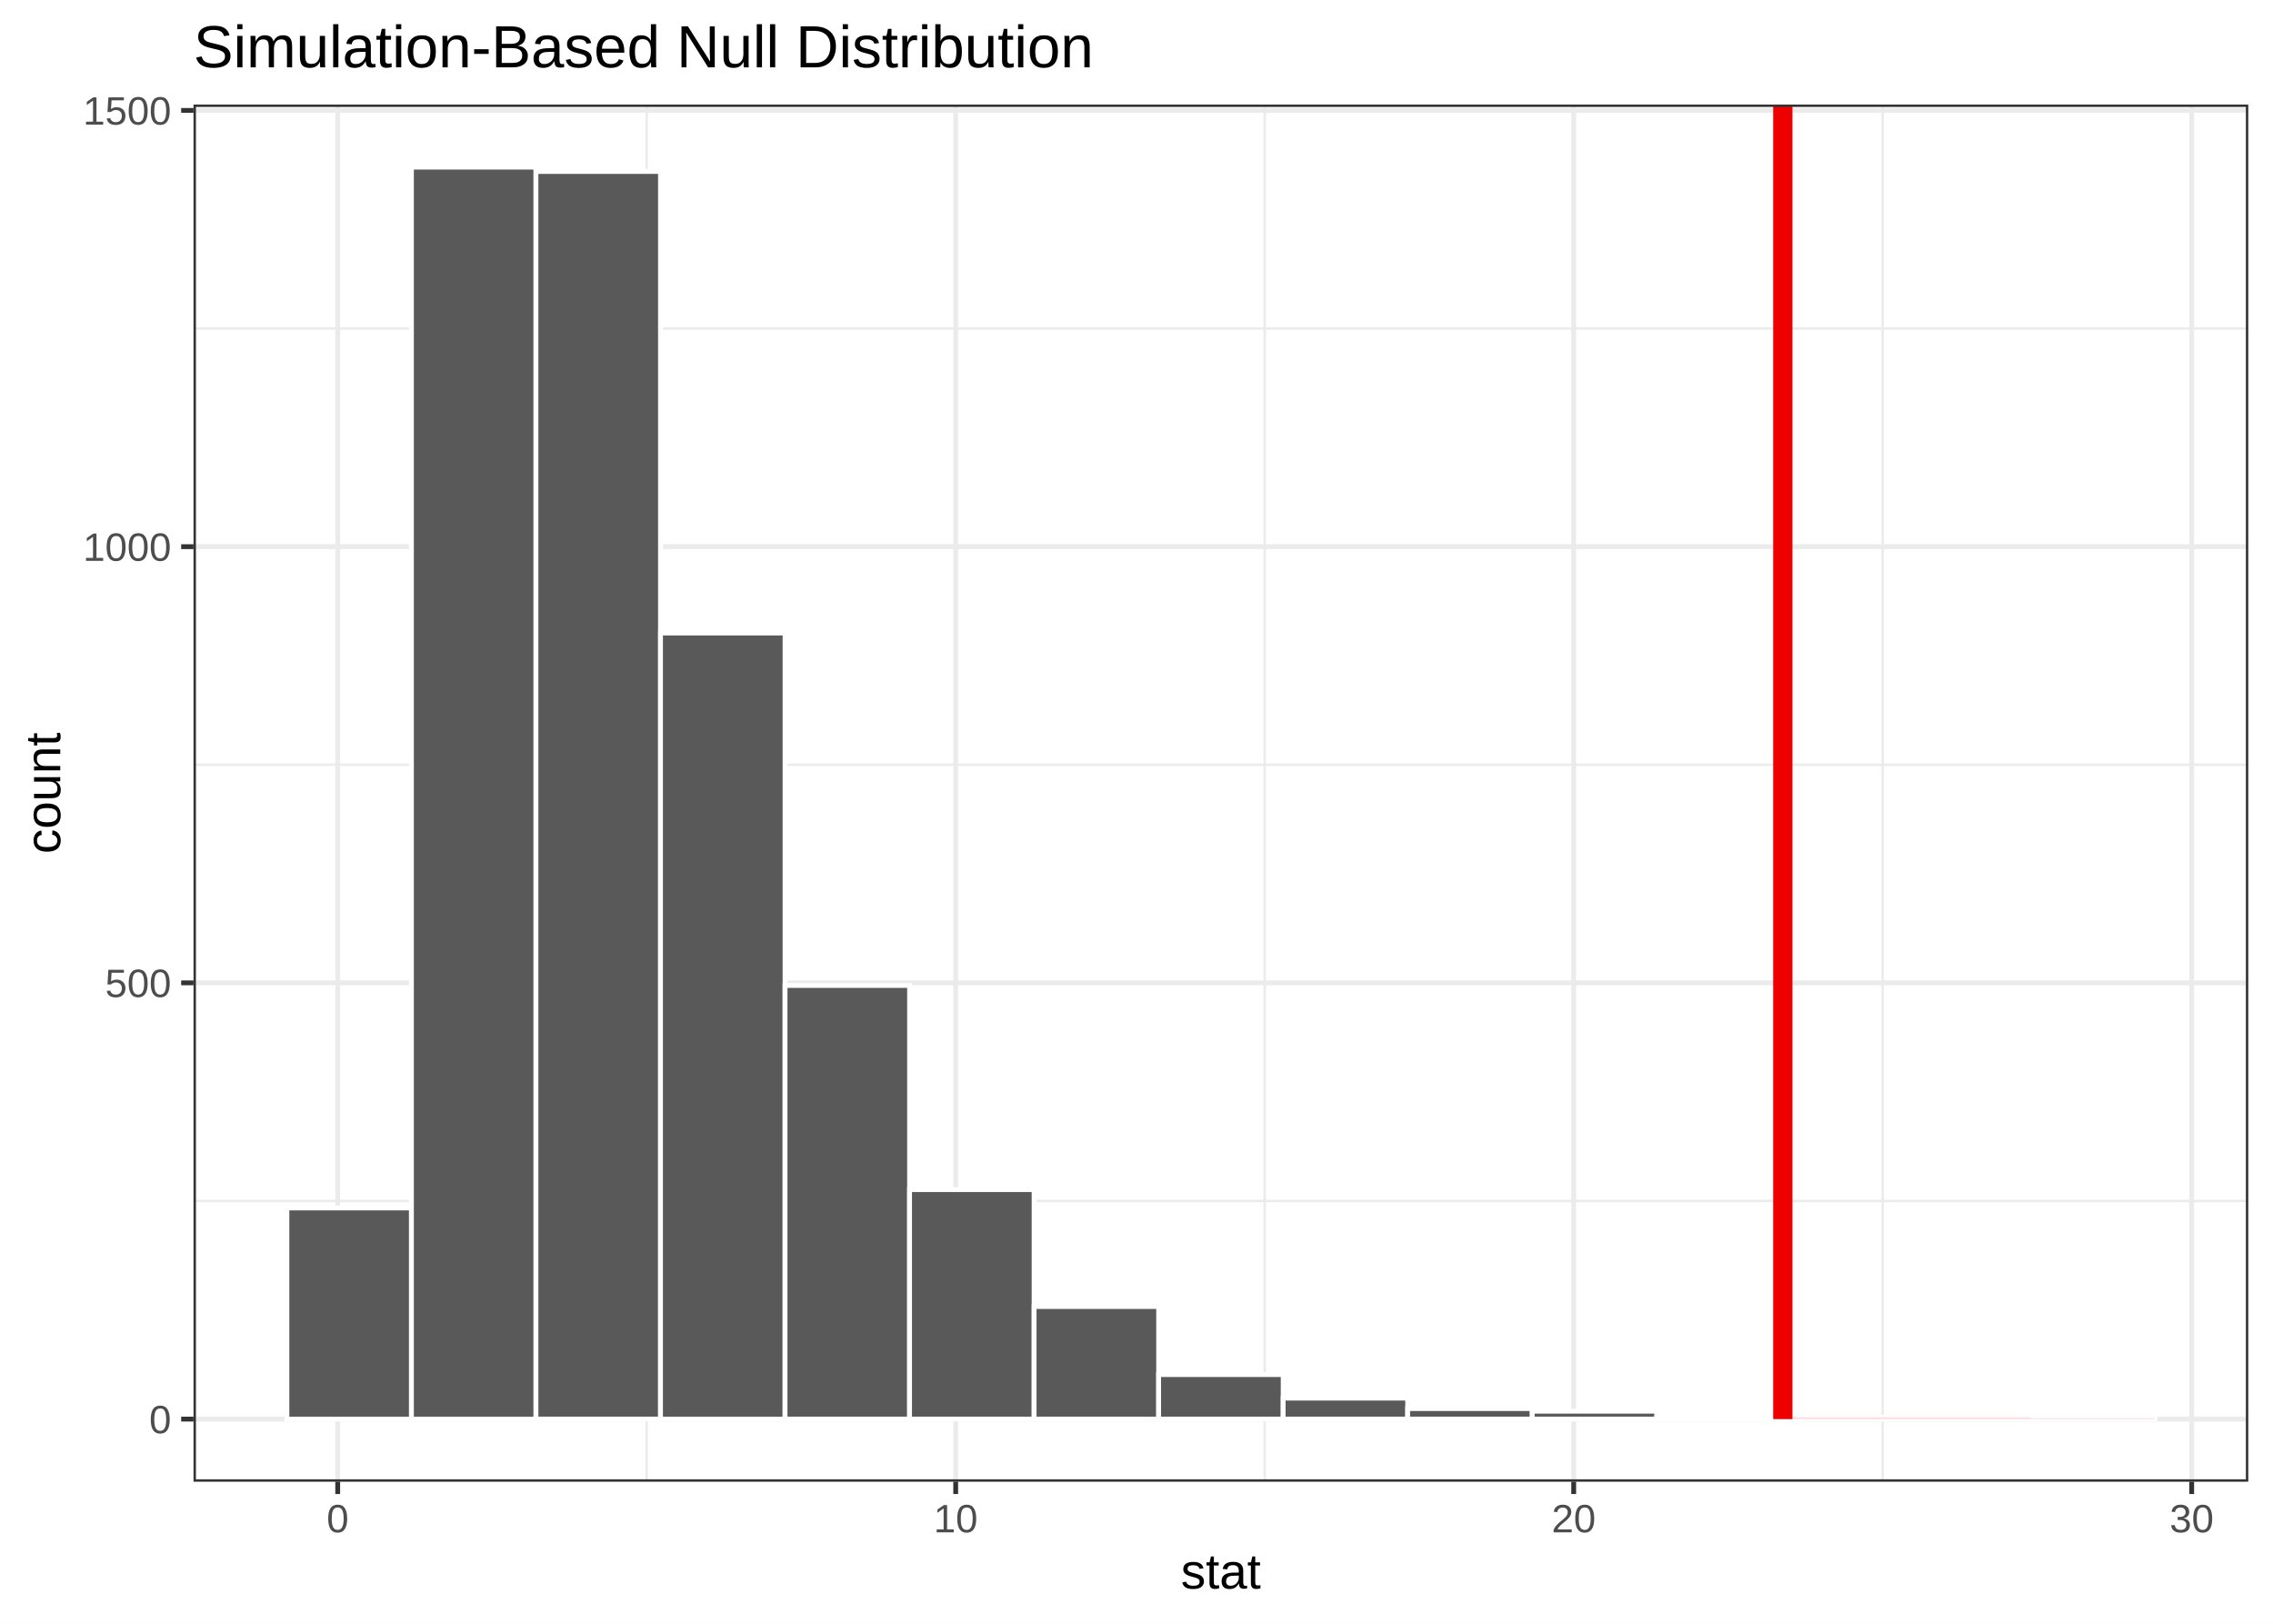
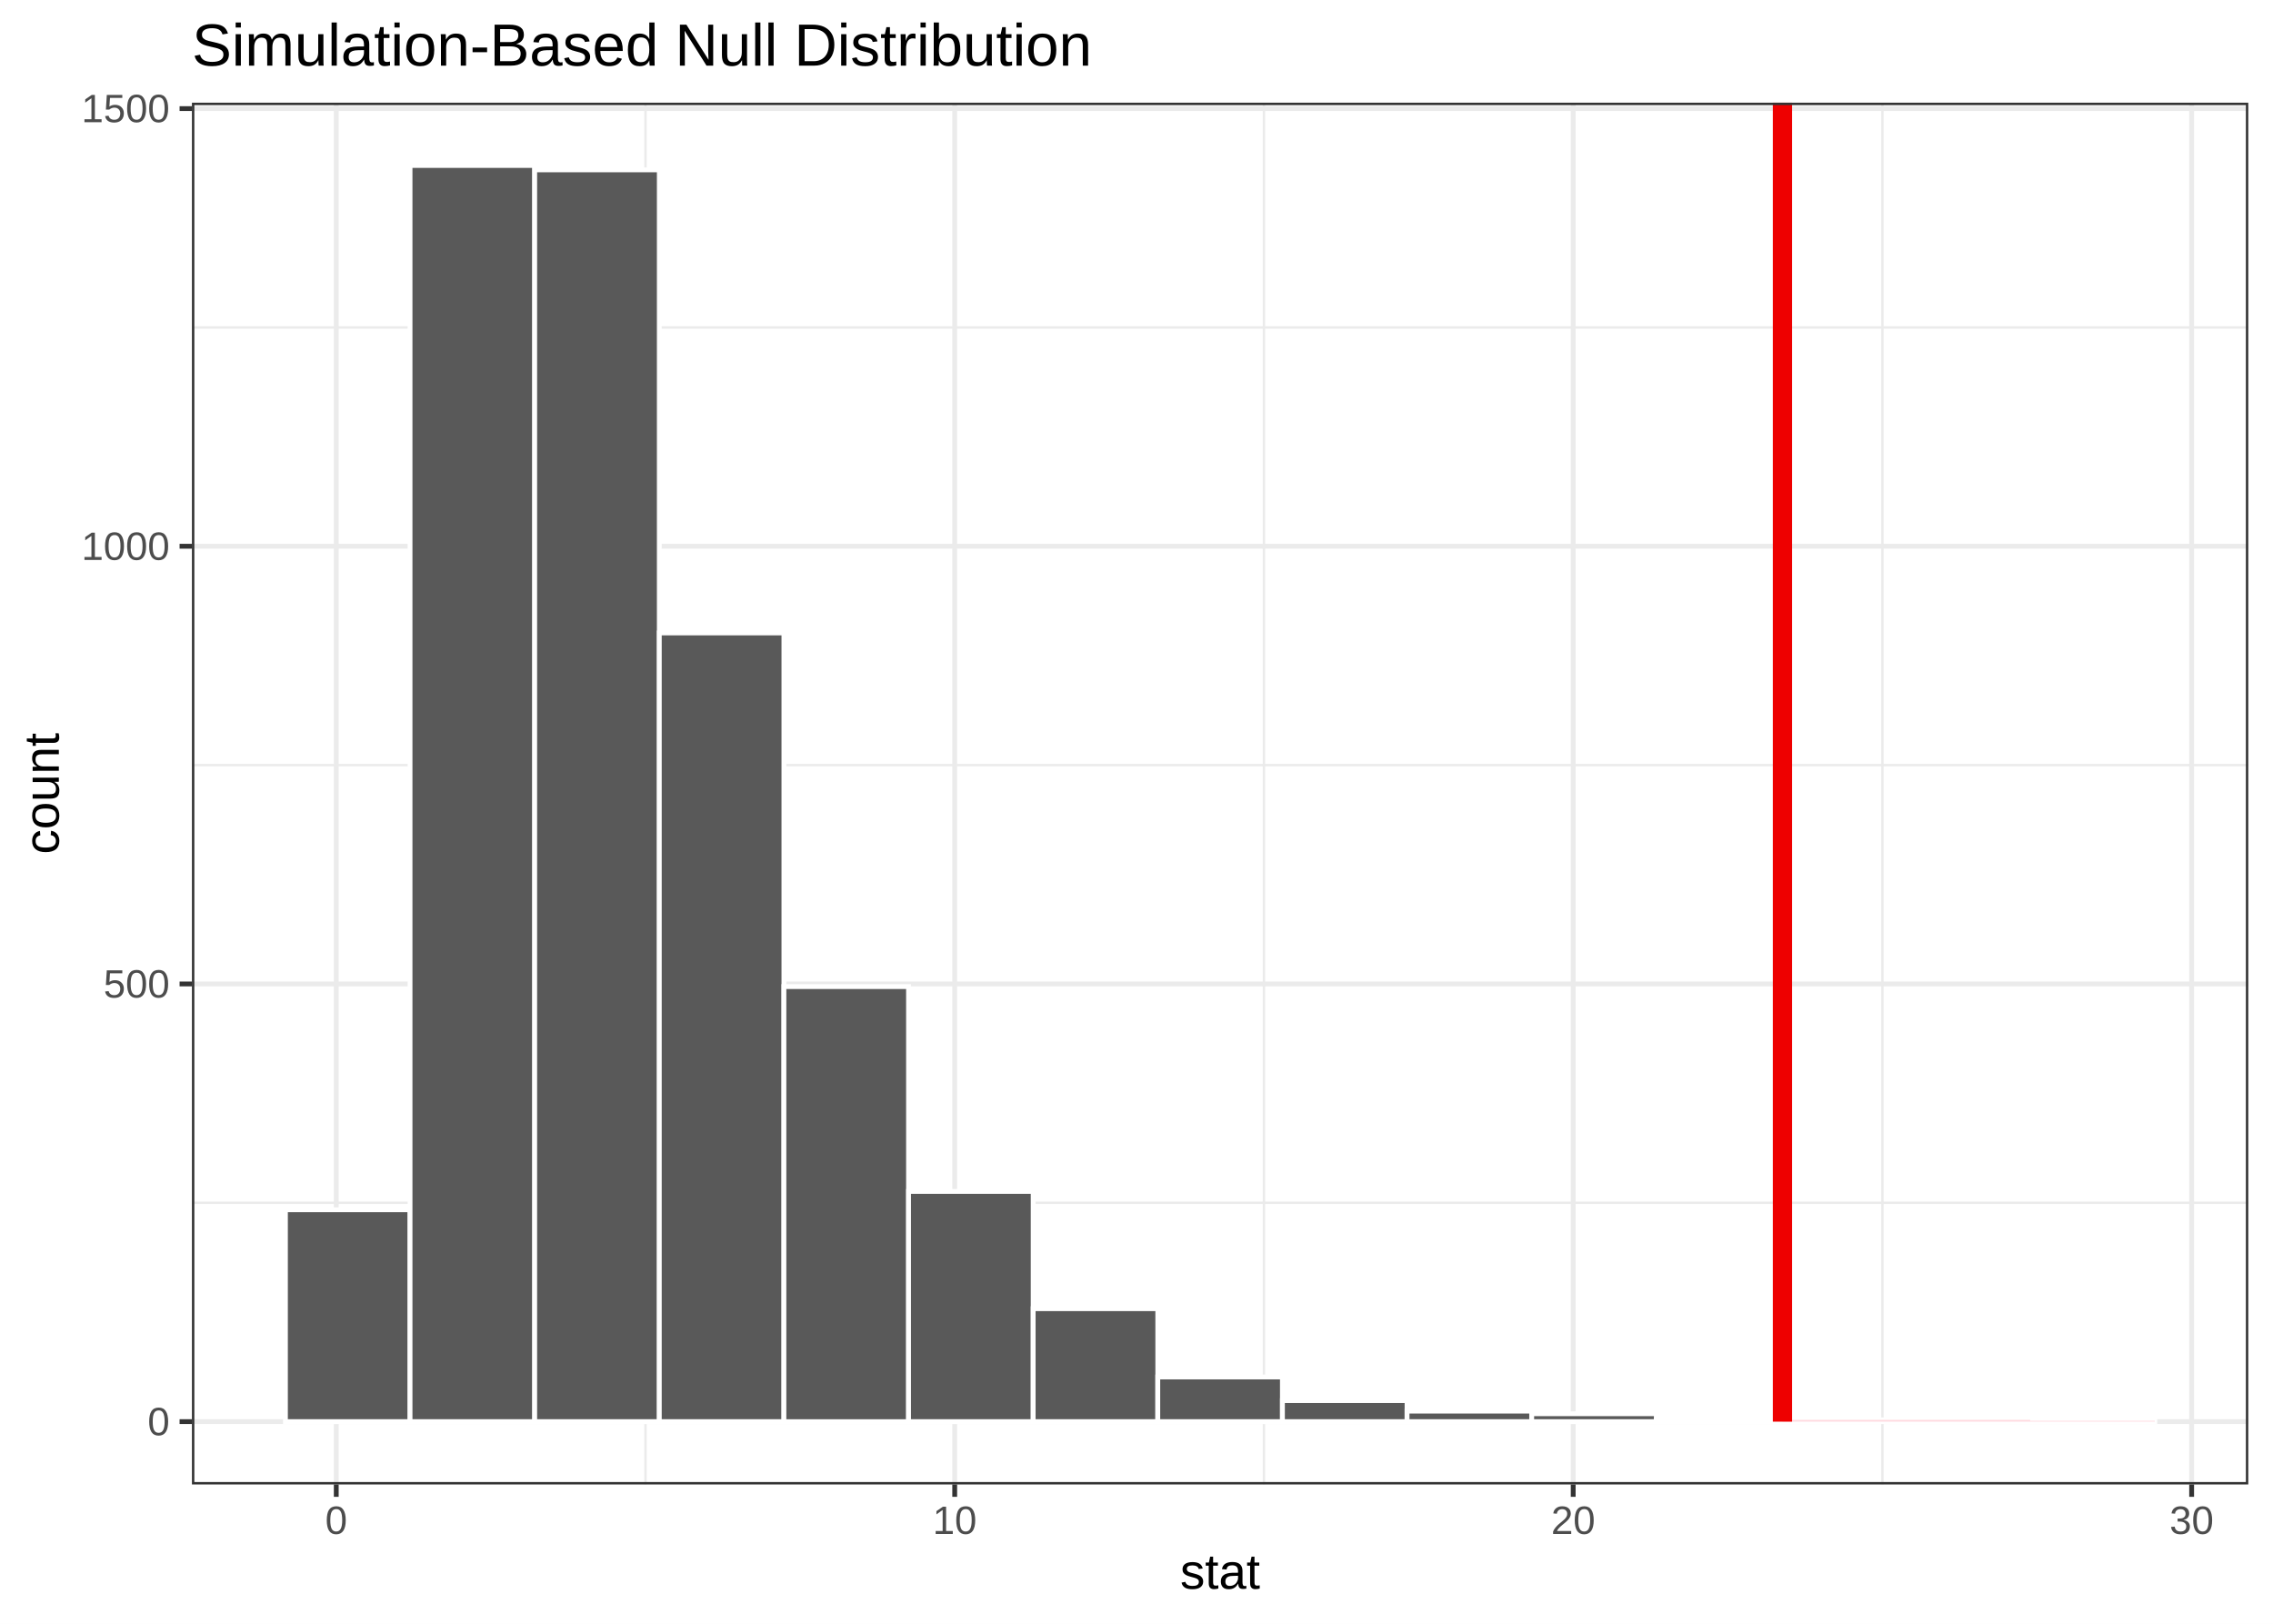
<svg xmlns="http://www.w3.org/2000/svg" width="504.00pt" height="360.00pt" viewBox="0 0 504.00 360.00">
  <g class="svglite">
    <defs>
      <style type="text/css">
    .svglite line, .svglite polyline, .svglite polygon, .svglite path, .svglite rect, .svglite circle {
      fill: none;
      stroke: #000000;
      stroke-linecap: round;
      stroke-linejoin: round;
      stroke-miterlimit: 10.00;
    }
    .svglite text {
      white-space: pre;
    }
    .svglite g.glyphgroup path {
      fill: inherit;
      stroke: none;
    }
  </style>
    </defs>
    <rect width="100%" height="100%" style="stroke: none; fill: none;" />
    <defs>
      <clipPath id="cpMC4wMHw1MDQuMDB8MC4wMHwzNjAuMDA=">
        <rect x="0.00" y="0.00" width="504.00" height="360.00" />
      </clipPath>
    </defs>
    <g clip-path="url(#cpMC4wMHw1MDQuMDB8MC4wMHwzNjAuMDA=)">
      <rect x="0.00" y="0.00" width="504.00" height="360.00" style="stroke-width: 1.07; stroke: #FFFFFF; fill: #FFFFFF;" />
    </g>
    <defs>
-       <clipPath id="cpNDIuOTF8NDk4LjUyfDIzLjE4fDMyOC41MA==">
-         <rect x="42.91" y="23.18" width="455.61" height="305.33" />
+       <clipPath id="cpNDIuNTZ8NDk4LjUyfDIyLjc3fDMyOS4xMg==">
+         <rect x="42.56" y="22.77" width="455.96" height="306.35" />
      </clipPath>
    </defs>
-     <g clip-path="url(#cpNDIuOTF8NDk4LjUyfDIzLjE4fDMyOC41MA==)">
-       <rect x="42.91" y="23.18" width="455.61" height="305.33" style="stroke-width: 1.07; stroke: none; fill: #FFFFFF;" />
-       <polyline points="42.91,266.27 498.52,266.27 " style="stroke-width: 0.53; stroke: #EBEBEB; stroke-linecap: butt;" />
-       <polyline points="42.91,169.55 498.52,169.55 " style="stroke-width: 0.53; stroke: #EBEBEB; stroke-linecap: butt;" />
-       <polyline points="42.91,72.84 498.52,72.84 " style="stroke-width: 0.53; stroke: #EBEBEB; stroke-linecap: butt;" />
-       <polyline points="143.40,328.50 143.40,23.18 " style="stroke-width: 0.53; stroke: #EBEBEB; stroke-linecap: butt;" />
-       <polyline points="280.43,328.50 280.43,23.18 " style="stroke-width: 0.53; stroke: #EBEBEB; stroke-linecap: butt;" />
-       <polyline points="417.46,328.50 417.46,23.18 " style="stroke-width: 0.53; stroke: #EBEBEB; stroke-linecap: butt;" />
-       <polyline points="42.91,314.63 498.52,314.63 " style="stroke-width: 1.07; stroke: #EBEBEB; stroke-linecap: butt;" />
-       <polyline points="42.91,217.91 498.52,217.91 " style="stroke-width: 1.07; stroke: #EBEBEB; stroke-linecap: butt;" />
-       <polyline points="42.91,121.20 498.52,121.20 " style="stroke-width: 1.07; stroke: #EBEBEB; stroke-linecap: butt;" />
-       <polyline points="42.91,24.48 498.52,24.48 " style="stroke-width: 1.07; stroke: #EBEBEB; stroke-linecap: butt;" />
-       <polyline points="74.88,328.50 74.88,23.18 " style="stroke-width: 1.07; stroke: #EBEBEB; stroke-linecap: butt;" />
-       <polyline points="211.91,328.50 211.91,23.18 " style="stroke-width: 1.07; stroke: #EBEBEB; stroke-linecap: butt;" />
-       <polyline points="348.94,328.50 348.94,23.18 " style="stroke-width: 1.07; stroke: #EBEBEB; stroke-linecap: butt;" />
-       <polyline points="485.97,328.50 485.97,23.18 " style="stroke-width: 1.07; stroke: #EBEBEB; stroke-linecap: butt;" />
-       <rect x="63.62" y="267.82" width="27.61" height="46.81" style="stroke-width: 1.07; stroke: #FFFFFF; stroke-linecap: butt; stroke-linejoin: miter; fill: #595959;" />
-       <rect x="91.23" y="37.06" width="27.61" height="277.57" style="stroke-width: 1.07; stroke: #FFFFFF; stroke-linecap: butt; stroke-linejoin: miter; fill: #595959;" />
-       <rect x="118.84" y="38.02" width="27.61" height="276.60" style="stroke-width: 1.07; stroke: #FFFFFF; stroke-linecap: butt; stroke-linejoin: miter; fill: #595959;" />
-       <rect x="146.46" y="140.35" width="27.61" height="174.28" style="stroke-width: 1.07; stroke: #FFFFFF; stroke-linecap: butt; stroke-linejoin: miter; fill: #595959;" />
-       <rect x="174.07" y="218.49" width="27.61" height="96.13" style="stroke-width: 1.07; stroke: #FFFFFF; stroke-linecap: butt; stroke-linejoin: miter; fill: #595959;" />
-       <rect x="201.68" y="263.75" width="27.61" height="50.87" style="stroke-width: 1.07; stroke: #FFFFFF; stroke-linecap: butt; stroke-linejoin: miter; fill: #595959;" />
-       <rect x="229.30" y="289.67" width="27.61" height="24.95" style="stroke-width: 1.07; stroke: #FFFFFF; stroke-linecap: butt; stroke-linejoin: miter; fill: #595959;" />
-       <rect x="256.91" y="304.76" width="27.61" height="9.86" style="stroke-width: 1.07; stroke: #FFFFFF; stroke-linecap: butt; stroke-linejoin: miter; fill: #595959;" />
-       <rect x="284.52" y="309.98" width="27.61" height="4.64" style="stroke-width: 1.07; stroke: #FFFFFF; stroke-linecap: butt; stroke-linejoin: miter; fill: #595959;" />
-       <rect x="312.13" y="312.30" width="27.61" height="2.32" style="stroke-width: 1.07; stroke: #FFFFFF; stroke-linecap: butt; stroke-linejoin: miter; fill: #595959;" />
-       <rect x="339.75" y="312.88" width="27.61" height="1.74" style="stroke-width: 1.07; stroke: #FFFFFF; stroke-linecap: butt; stroke-linejoin: miter; fill: #595959;" />
-       <rect x="367.36" y="314.24" width="27.61" height="0.39" style="stroke-width: 1.07; stroke: #FFFFFF; stroke-linecap: butt; stroke-linejoin: miter; fill: #595959;" />
-       <rect x="394.97" y="314.24" width="27.61" height="0.39" style="stroke-width: 1.07; stroke: #FFFFFF; stroke-linecap: butt; stroke-linejoin: miter; fill: #595959;" />
-       <rect x="422.59" y="314.24" width="27.61" height="0.39" style="stroke-width: 1.07; stroke: #FFFFFF; stroke-linecap: butt; stroke-linejoin: miter; fill: #595959;" />
-       <rect x="450.20" y="314.43" width="27.61" height="0.19" style="stroke-width: 1.07; stroke: #FFFFFF; stroke-linecap: butt; stroke-linejoin: miter; fill: #595959;" />
-       <polygon points="395.31,314.24 422.58,314.24 422.59,314.63 422.59,314.24 450.20,314.24 450.20,314.63 450.20,314.43 477.81,314.43 477.81,314.63 450.20,314.63 450.20,314.63 450.20,314.63 422.59,314.63 422.59,314.63 422.58,314.63 395.31,314.63 " style="stroke-width: 0.00; stroke: none; stroke-linecap: butt; fill: #FFC0CB; fill-opacity: 0.60;" />
-       <polyline points="395.31,314.24 422.58,314.24 422.59,314.63 422.59,314.24 450.20,314.24 450.20,314.63 450.20,314.43 477.81,314.43 " style="stroke-width: 1.07; stroke: none; stroke-linecap: butt;" />
-       <line x1="395.31" y1="314.63" x2="395.31" y2="23.18" style="stroke-width: 4.27; stroke: #EE0000; stroke-linecap: butt;" />
-       <rect x="42.91" y="23.18" width="455.61" height="305.33" style="stroke-width: 1.07; stroke: #333333;" />
+     <g clip-path="url(#cpNDIuNTZ8NDk4LjUyfDIyLjc3fDMyOS4xMg==)">
+       <rect x="42.56" y="22.77" width="455.96" height="306.35" style="stroke-width: 1.07; stroke: none; fill: #FFFFFF;" />
+       <polyline points="42.56,266.67 498.52,266.67 " style="stroke-width: 0.53; stroke: #EBEBEB; stroke-linecap: butt;" />
+       <polyline points="42.56,169.63 498.52,169.63 " style="stroke-width: 0.53; stroke: #EBEBEB; stroke-linecap: butt;" />
+       <polyline points="42.56,72.60 498.52,72.60 " style="stroke-width: 0.53; stroke: #EBEBEB; stroke-linecap: butt;" />
+       <polyline points="143.13,329.12 143.13,22.77 " style="stroke-width: 0.53; stroke: #EBEBEB; stroke-linecap: butt;" />
+       <polyline points="280.26,329.12 280.26,22.77 " style="stroke-width: 0.53; stroke: #EBEBEB; stroke-linecap: butt;" />
+       <polyline points="417.40,329.12 417.40,22.77 " style="stroke-width: 0.53; stroke: #EBEBEB; stroke-linecap: butt;" />
+       <polyline points="42.56,315.19 498.52,315.19 " style="stroke-width: 1.07; stroke: #EBEBEB; stroke-linecap: butt;" />
+       <polyline points="42.56,218.15 498.52,218.15 " style="stroke-width: 1.07; stroke: #EBEBEB; stroke-linecap: butt;" />
+       <polyline points="42.56,121.11 498.52,121.11 " style="stroke-width: 1.07; stroke: #EBEBEB; stroke-linecap: butt;" />
+       <polyline points="42.56,24.08 498.52,24.08 " style="stroke-width: 1.07; stroke: #EBEBEB; stroke-linecap: butt;" />
+       <polyline points="74.56,329.12 74.56,22.77 " style="stroke-width: 1.07; stroke: #EBEBEB; stroke-linecap: butt;" />
+       <polyline points="211.69,329.12 211.69,22.77 " style="stroke-width: 1.07; stroke: #EBEBEB; stroke-linecap: butt;" />
+       <polyline points="348.83,329.12 348.83,22.77 " style="stroke-width: 1.07; stroke: #EBEBEB; stroke-linecap: butt;" />
+       <polyline points="485.96,329.12 485.96,22.77 " style="stroke-width: 1.07; stroke: #EBEBEB; stroke-linecap: butt;" />
+       <rect x="63.29" y="268.22" width="27.63" height="46.97" style="stroke-width: 1.07; stroke: #FFFFFF; stroke-linecap: butt; stroke-linejoin: miter; fill: #595959;" />
+       <rect x="90.92" y="36.69" width="27.63" height="278.50" style="stroke-width: 1.07; stroke: #FFFFFF; stroke-linecap: butt; stroke-linejoin: miter; fill: #595959;" />
+       <rect x="118.56" y="37.66" width="27.63" height="277.53" style="stroke-width: 1.07; stroke: #FFFFFF; stroke-linecap: butt; stroke-linejoin: miter; fill: #595959;" />
+       <rect x="146.19" y="140.33" width="27.63" height="174.86" style="stroke-width: 1.07; stroke: #FFFFFF; stroke-linecap: butt; stroke-linejoin: miter; fill: #595959;" />
+       <rect x="173.82" y="218.74" width="27.63" height="96.46" style="stroke-width: 1.07; stroke: #FFFFFF; stroke-linecap: butt; stroke-linejoin: miter; fill: #595959;" />
+       <rect x="201.46" y="264.15" width="27.63" height="51.04" style="stroke-width: 1.07; stroke: #FFFFFF; stroke-linecap: butt; stroke-linejoin: miter; fill: #595959;" />
+       <rect x="229.09" y="290.15" width="27.63" height="25.04" style="stroke-width: 1.07; stroke: #FFFFFF; stroke-linecap: butt; stroke-linejoin: miter; fill: #595959;" />
+       <rect x="256.72" y="305.29" width="27.63" height="9.90" style="stroke-width: 1.07; stroke: #FFFFFF; stroke-linecap: butt; stroke-linejoin: miter; fill: #595959;" />
+       <rect x="284.36" y="310.53" width="27.63" height="4.66" style="stroke-width: 1.07; stroke: #FFFFFF; stroke-linecap: butt; stroke-linejoin: miter; fill: #595959;" />
+       <rect x="311.99" y="312.86" width="27.63" height="2.33" style="stroke-width: 1.07; stroke: #FFFFFF; stroke-linecap: butt; stroke-linejoin: miter; fill: #595959;" />
+       <rect x="339.63" y="313.44" width="27.63" height="1.75" style="stroke-width: 1.07; stroke: #FFFFFF; stroke-linecap: butt; stroke-linejoin: miter; fill: #595959;" />
+       <rect x="367.26" y="314.80" width="27.63" height="0.39" style="stroke-width: 1.07; stroke: #FFFFFF; stroke-linecap: butt; stroke-linejoin: miter; fill: #595959;" />
+       <rect x="394.89" y="314.80" width="27.63" height="0.39" style="stroke-width: 1.07; stroke: #FFFFFF; stroke-linecap: butt; stroke-linejoin: miter; fill: #595959;" />
+       <rect x="422.53" y="314.80" width="27.63" height="0.39" style="stroke-width: 1.07; stroke: #FFFFFF; stroke-linecap: butt; stroke-linejoin: miter; fill: #595959;" />
+       <rect x="450.16" y="315.00" width="27.63" height="0.19" style="stroke-width: 1.07; stroke: #FFFFFF; stroke-linecap: butt; stroke-linejoin: miter; fill: #595959;" />
+       <polygon points="395.23,314.80 422.53,314.80 422.53,315.19 422.53,314.80 450.16,314.80 450.16,315.19 450.16,315.00 477.79,315.00 477.79,315.19 450.16,315.19 450.16,315.19 450.16,315.19 422.53,315.19 422.53,315.19 422.53,315.19 395.23,315.19 " style="stroke-width: 0.00; stroke: none; stroke-linecap: butt; fill: #FFC0CB; fill-opacity: 0.60;" />
+       <polyline points="395.23,314.80 422.53,314.80 422.53,315.19 422.53,314.80 450.16,314.80 450.16,315.19 450.16,315.00 477.79,315.00 " style="stroke-width: 1.07; stroke: none; stroke-linecap: butt;" />
+       <line x1="395.23" y1="315.19" x2="395.23" y2="22.77" style="stroke-width: 4.27; stroke: #EE0000; stroke-linecap: butt;" />
+       <rect x="42.56" y="22.77" width="455.96" height="306.35" style="stroke-width: 1.07; stroke: #333333;" />
    </g>
    <g clip-path="url(#cpMC4wMHw1MDQuMDB8MC4wMHwzNjAuMDA=)">
-       <text x="37.98" y="317.78" text-anchor="end" style="font-size: 8.80px;fill: #4D4D4D; font-family: &quot;Arial&quot;;" textLength="4.89px" lengthAdjust="spacingAndGlyphs">0</text>
-       <text x="37.98" y="221.06" text-anchor="end" style="font-size: 8.80px;fill: #4D4D4D; font-family: &quot;Arial&quot;;" textLength="14.67px" lengthAdjust="spacingAndGlyphs">500</text>
-       <text x="37.98" y="124.35" text-anchor="end" style="font-size: 8.80px;fill: #4D4D4D; font-family: &quot;Arial&quot;;" textLength="19.56px" lengthAdjust="spacingAndGlyphs">1000</text>
-       <text x="37.98" y="27.63" text-anchor="end" style="font-size: 8.80px;fill: #4D4D4D; font-family: &quot;Arial&quot;;" textLength="19.56px" lengthAdjust="spacingAndGlyphs">1500</text>
-       <polyline points="40.17,314.63 42.91,314.63 " style="stroke-width: 1.07; stroke: #333333; stroke-linecap: butt;" />
-       <polyline points="40.17,217.91 42.91,217.91 " style="stroke-width: 1.07; stroke: #333333; stroke-linecap: butt;" />
-       <polyline points="40.17,121.20 42.91,121.20 " style="stroke-width: 1.07; stroke: #333333; stroke-linecap: butt;" />
-       <polyline points="40.17,24.48 42.91,24.48 " style="stroke-width: 1.07; stroke: #333333; stroke-linecap: butt;" />
-       <polyline points="74.88,331.24 74.88,328.50 " style="stroke-width: 1.07; stroke: #333333; stroke-linecap: butt;" />
-       <polyline points="211.91,331.24 211.91,328.50 " style="stroke-width: 1.07; stroke: #333333; stroke-linecap: butt;" />
-       <polyline points="348.94,331.24 348.94,328.50 " style="stroke-width: 1.07; stroke: #333333; stroke-linecap: butt;" />
-       <polyline points="485.97,331.24 485.97,328.50 " style="stroke-width: 1.07; stroke: #333333; stroke-linecap: butt;" />
-       <text x="74.88" y="339.74" text-anchor="middle" style="font-size: 8.80px;fill: #4D4D4D; font-family: &quot;Arial&quot;;" textLength="4.89px" lengthAdjust="spacingAndGlyphs">0</text>
-       <text x="211.91" y="339.74" text-anchor="middle" style="font-size: 8.80px;fill: #4D4D4D; font-family: &quot;Arial&quot;;" textLength="9.78px" lengthAdjust="spacingAndGlyphs">10</text>
-       <text x="348.94" y="339.74" text-anchor="middle" style="font-size: 8.80px;fill: #4D4D4D; font-family: &quot;Arial&quot;;" textLength="9.78px" lengthAdjust="spacingAndGlyphs">20</text>
-       <text x="485.97" y="339.74" text-anchor="middle" style="font-size: 8.80px;fill: #4D4D4D; font-family: &quot;Arial&quot;;" textLength="9.78px" lengthAdjust="spacingAndGlyphs">30</text>
-       <text x="270.71" y="352.20" text-anchor="middle" style="font-size: 11.00px; font-family: &quot;Arial&quot;;" textLength="17.75px" lengthAdjust="spacingAndGlyphs">stat</text>
-       <text transform="translate(13.36,175.84) rotate(-90)" text-anchor="middle" style="font-size: 11.00px; font-family: &quot;Arial&quot;;" textLength="26.94px" lengthAdjust="spacingAndGlyphs">count</text>
-       <text x="42.91" y="14.93" style="font-size: 13.20px; font-family: &quot;Arial&quot;;" textLength="199.33px" lengthAdjust="spacingAndGlyphs">Simulation-Based Null Distribution</text>
+       <text x="37.63" y="318.22" text-anchor="end" style="font-size: 8.80px;fill: #4D4D4D; font-family: &quot;Liberation Sans&quot;;" textLength="4.89px" lengthAdjust="spacingAndGlyphs">0</text>
+       <text x="37.63" y="221.18" text-anchor="end" style="font-size: 8.80px;fill: #4D4D4D; font-family: &quot;Liberation Sans&quot;;" textLength="14.67px" lengthAdjust="spacingAndGlyphs">500</text>
+       <text x="37.63" y="124.14" text-anchor="end" style="font-size: 8.80px;fill: #4D4D4D; font-family: &quot;Liberation Sans&quot;;" textLength="19.56px" lengthAdjust="spacingAndGlyphs">1000</text>
+       <text x="37.63" y="27.10" text-anchor="end" style="font-size: 8.80px;fill: #4D4D4D; font-family: &quot;Liberation Sans&quot;;" textLength="19.56px" lengthAdjust="spacingAndGlyphs">1500</text>
+       <polyline points="39.82,315.19 42.56,315.19 " style="stroke-width: 1.07; stroke: #333333; stroke-linecap: butt;" />
+       <polyline points="39.82,218.15 42.56,218.15 " style="stroke-width: 1.07; stroke: #333333; stroke-linecap: butt;" />
+       <polyline points="39.82,121.11 42.56,121.11 " style="stroke-width: 1.07; stroke: #333333; stroke-linecap: butt;" />
+       <polyline points="39.82,24.08 42.56,24.08 " style="stroke-width: 1.07; stroke: #333333; stroke-linecap: butt;" />
+       <polyline points="74.56,331.86 74.56,329.12 " style="stroke-width: 1.07; stroke: #333333; stroke-linecap: butt;" />
+       <polyline points="211.69,331.86 211.69,329.12 " style="stroke-width: 1.07; stroke: #333333; stroke-linecap: butt;" />
+       <polyline points="348.83,331.86 348.83,329.12 " style="stroke-width: 1.07; stroke: #333333; stroke-linecap: butt;" />
+       <polyline points="485.96,331.86 485.96,329.12 " style="stroke-width: 1.07; stroke: #333333; stroke-linecap: butt;" />
+       <text x="74.56" y="340.10" text-anchor="middle" style="font-size: 8.80px;fill: #4D4D4D; font-family: &quot;Liberation Sans&quot;;" textLength="4.89px" lengthAdjust="spacingAndGlyphs">0</text>
+       <text x="211.69" y="340.10" text-anchor="middle" style="font-size: 8.80px;fill: #4D4D4D; font-family: &quot;Liberation Sans&quot;;" textLength="9.78px" lengthAdjust="spacingAndGlyphs">10</text>
+       <text x="348.83" y="340.10" text-anchor="middle" style="font-size: 8.80px;fill: #4D4D4D; font-family: &quot;Liberation Sans&quot;;" textLength="9.78px" lengthAdjust="spacingAndGlyphs">20</text>
+       <text x="485.96" y="340.10" text-anchor="middle" style="font-size: 8.80px;fill: #4D4D4D; font-family: &quot;Liberation Sans&quot;;" textLength="9.78px" lengthAdjust="spacingAndGlyphs">30</text>
+       <text x="270.54" y="352.24" text-anchor="middle" style="font-size: 11.00px; font-family: &quot;Liberation Sans&quot;;" textLength="17.75px" lengthAdjust="spacingAndGlyphs">stat</text>
+       <text transform="translate(13.05,175.94) rotate(-90)" text-anchor="middle" style="font-size: 11.00px; font-family: &quot;Liberation Sans&quot;;" textLength="26.94px" lengthAdjust="spacingAndGlyphs">count</text>
+       <text x="42.56" y="14.55" style="font-size: 13.20px; font-family: &quot;Liberation Sans&quot;;" textLength="199.33px" lengthAdjust="spacingAndGlyphs">Simulation-Based Null Distribution</text>
    </g>
  </g>
</svg>
